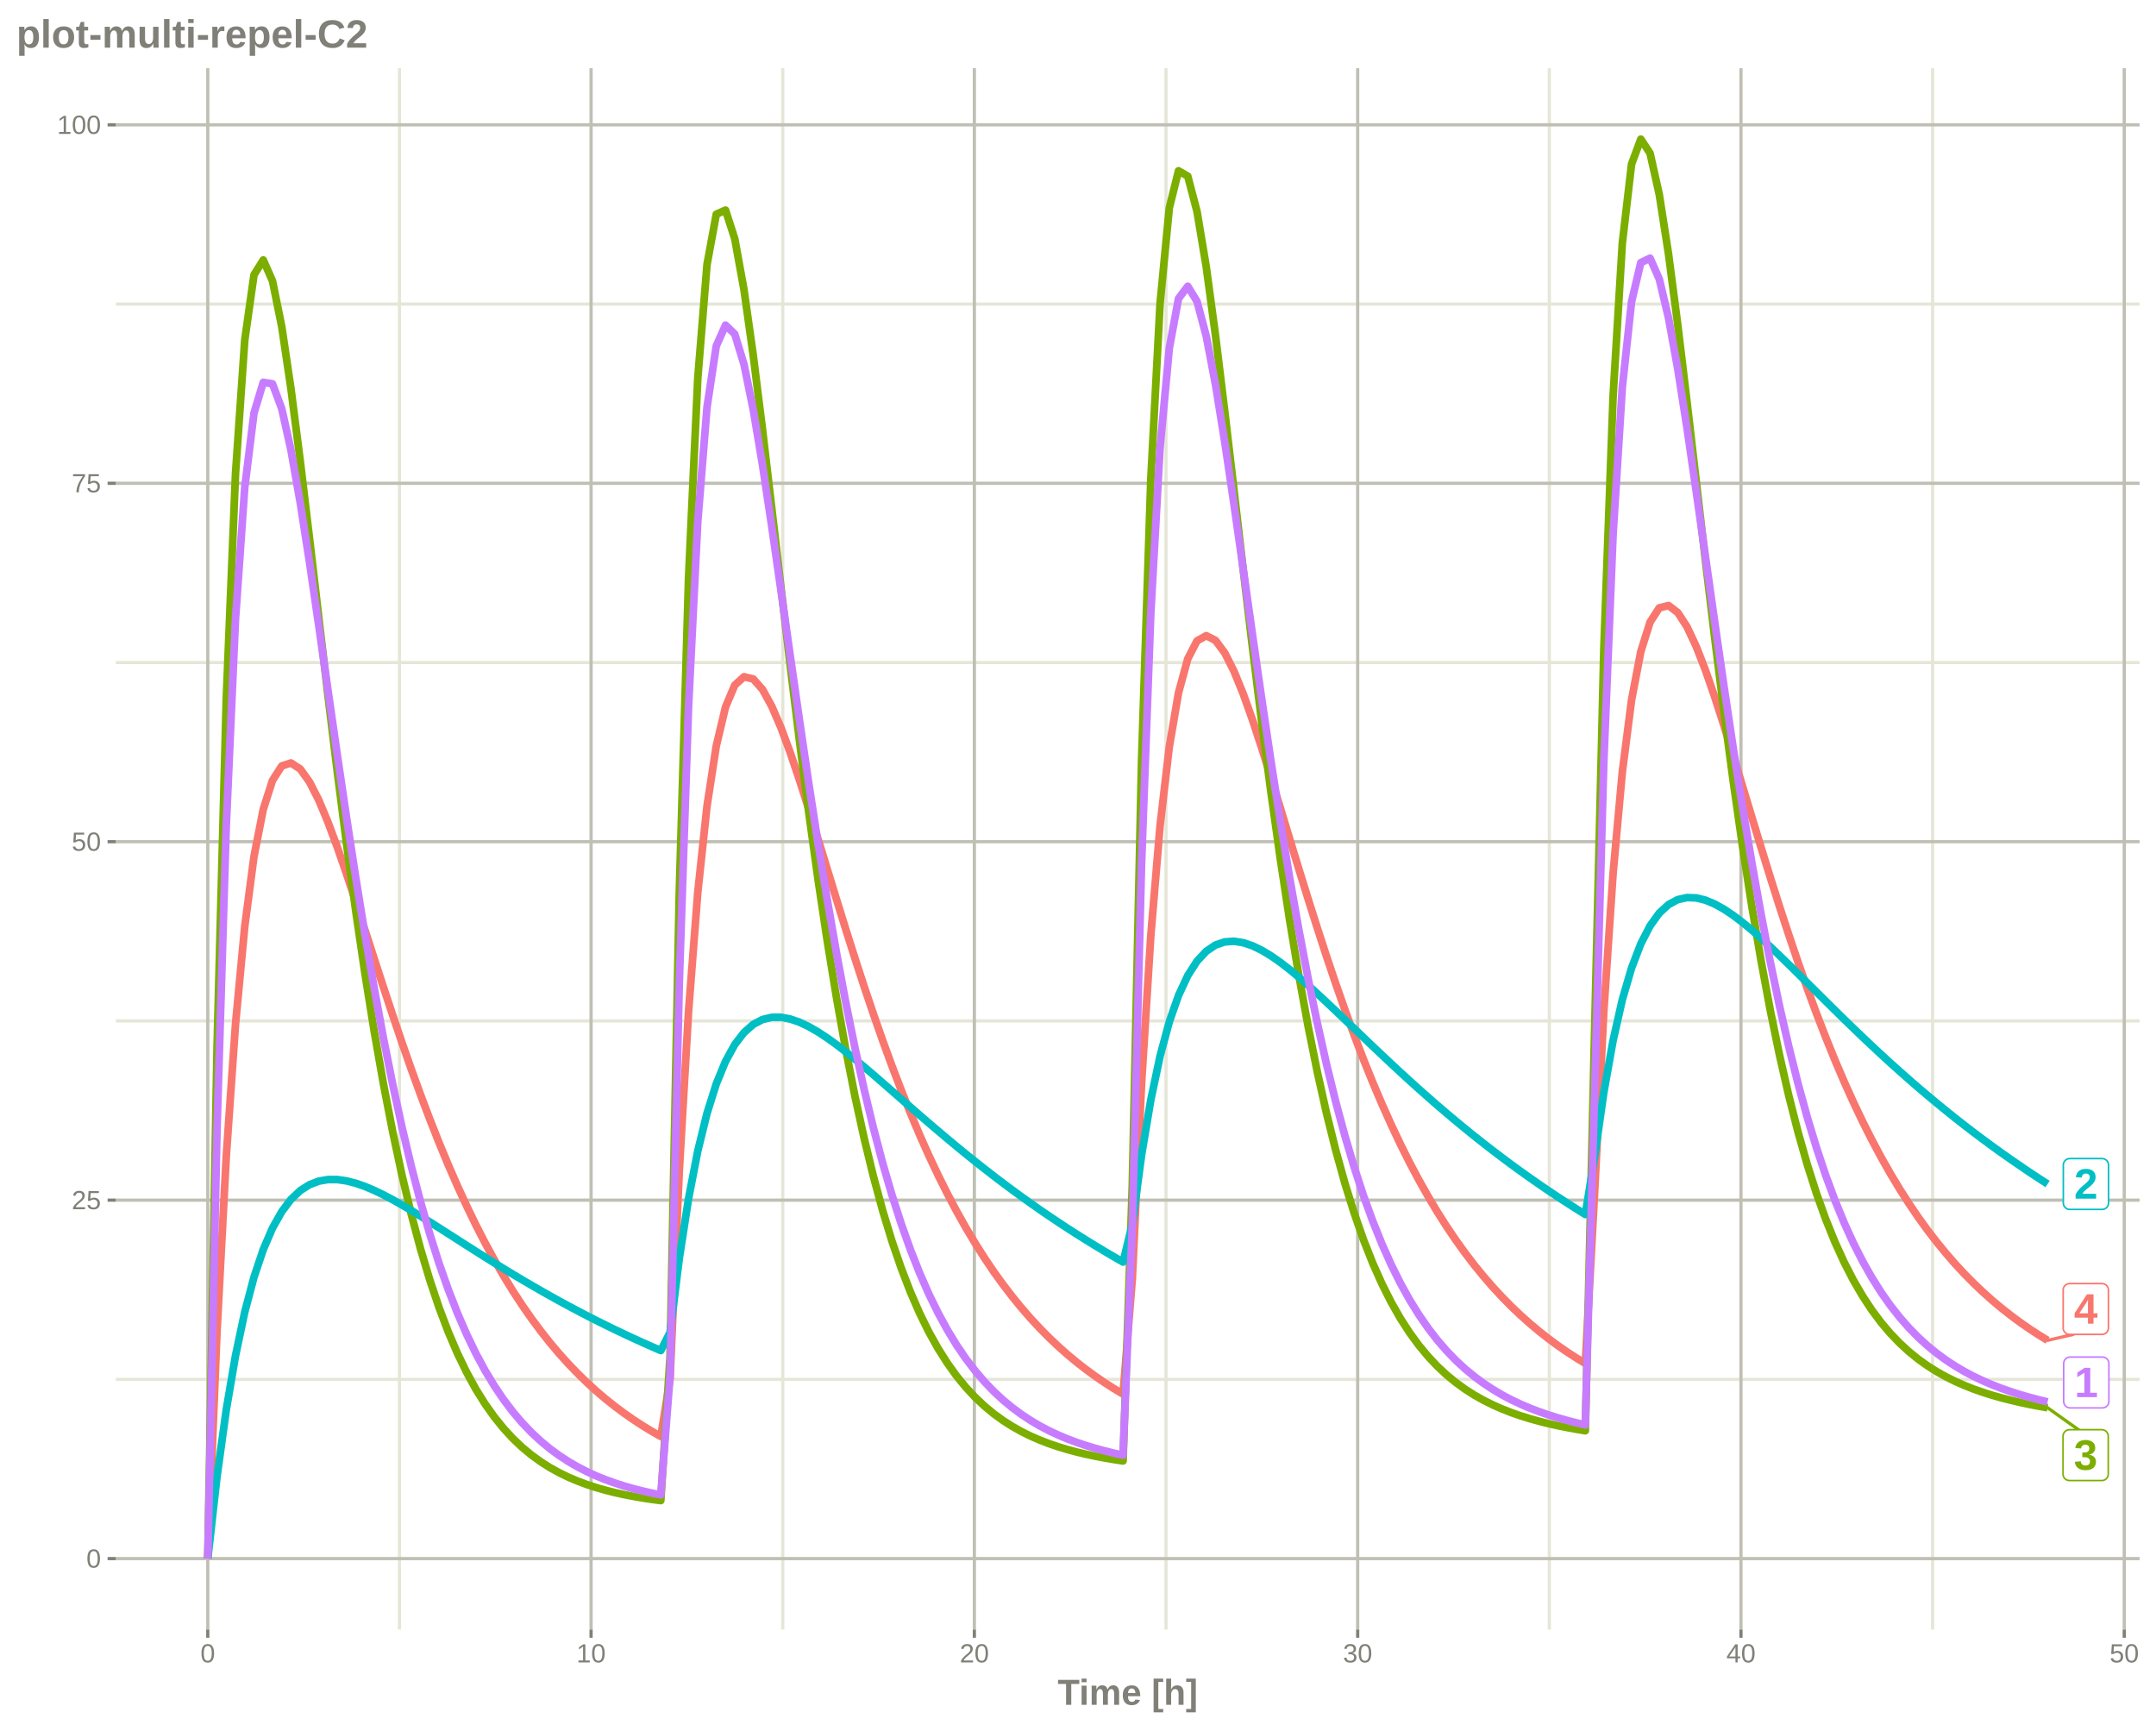
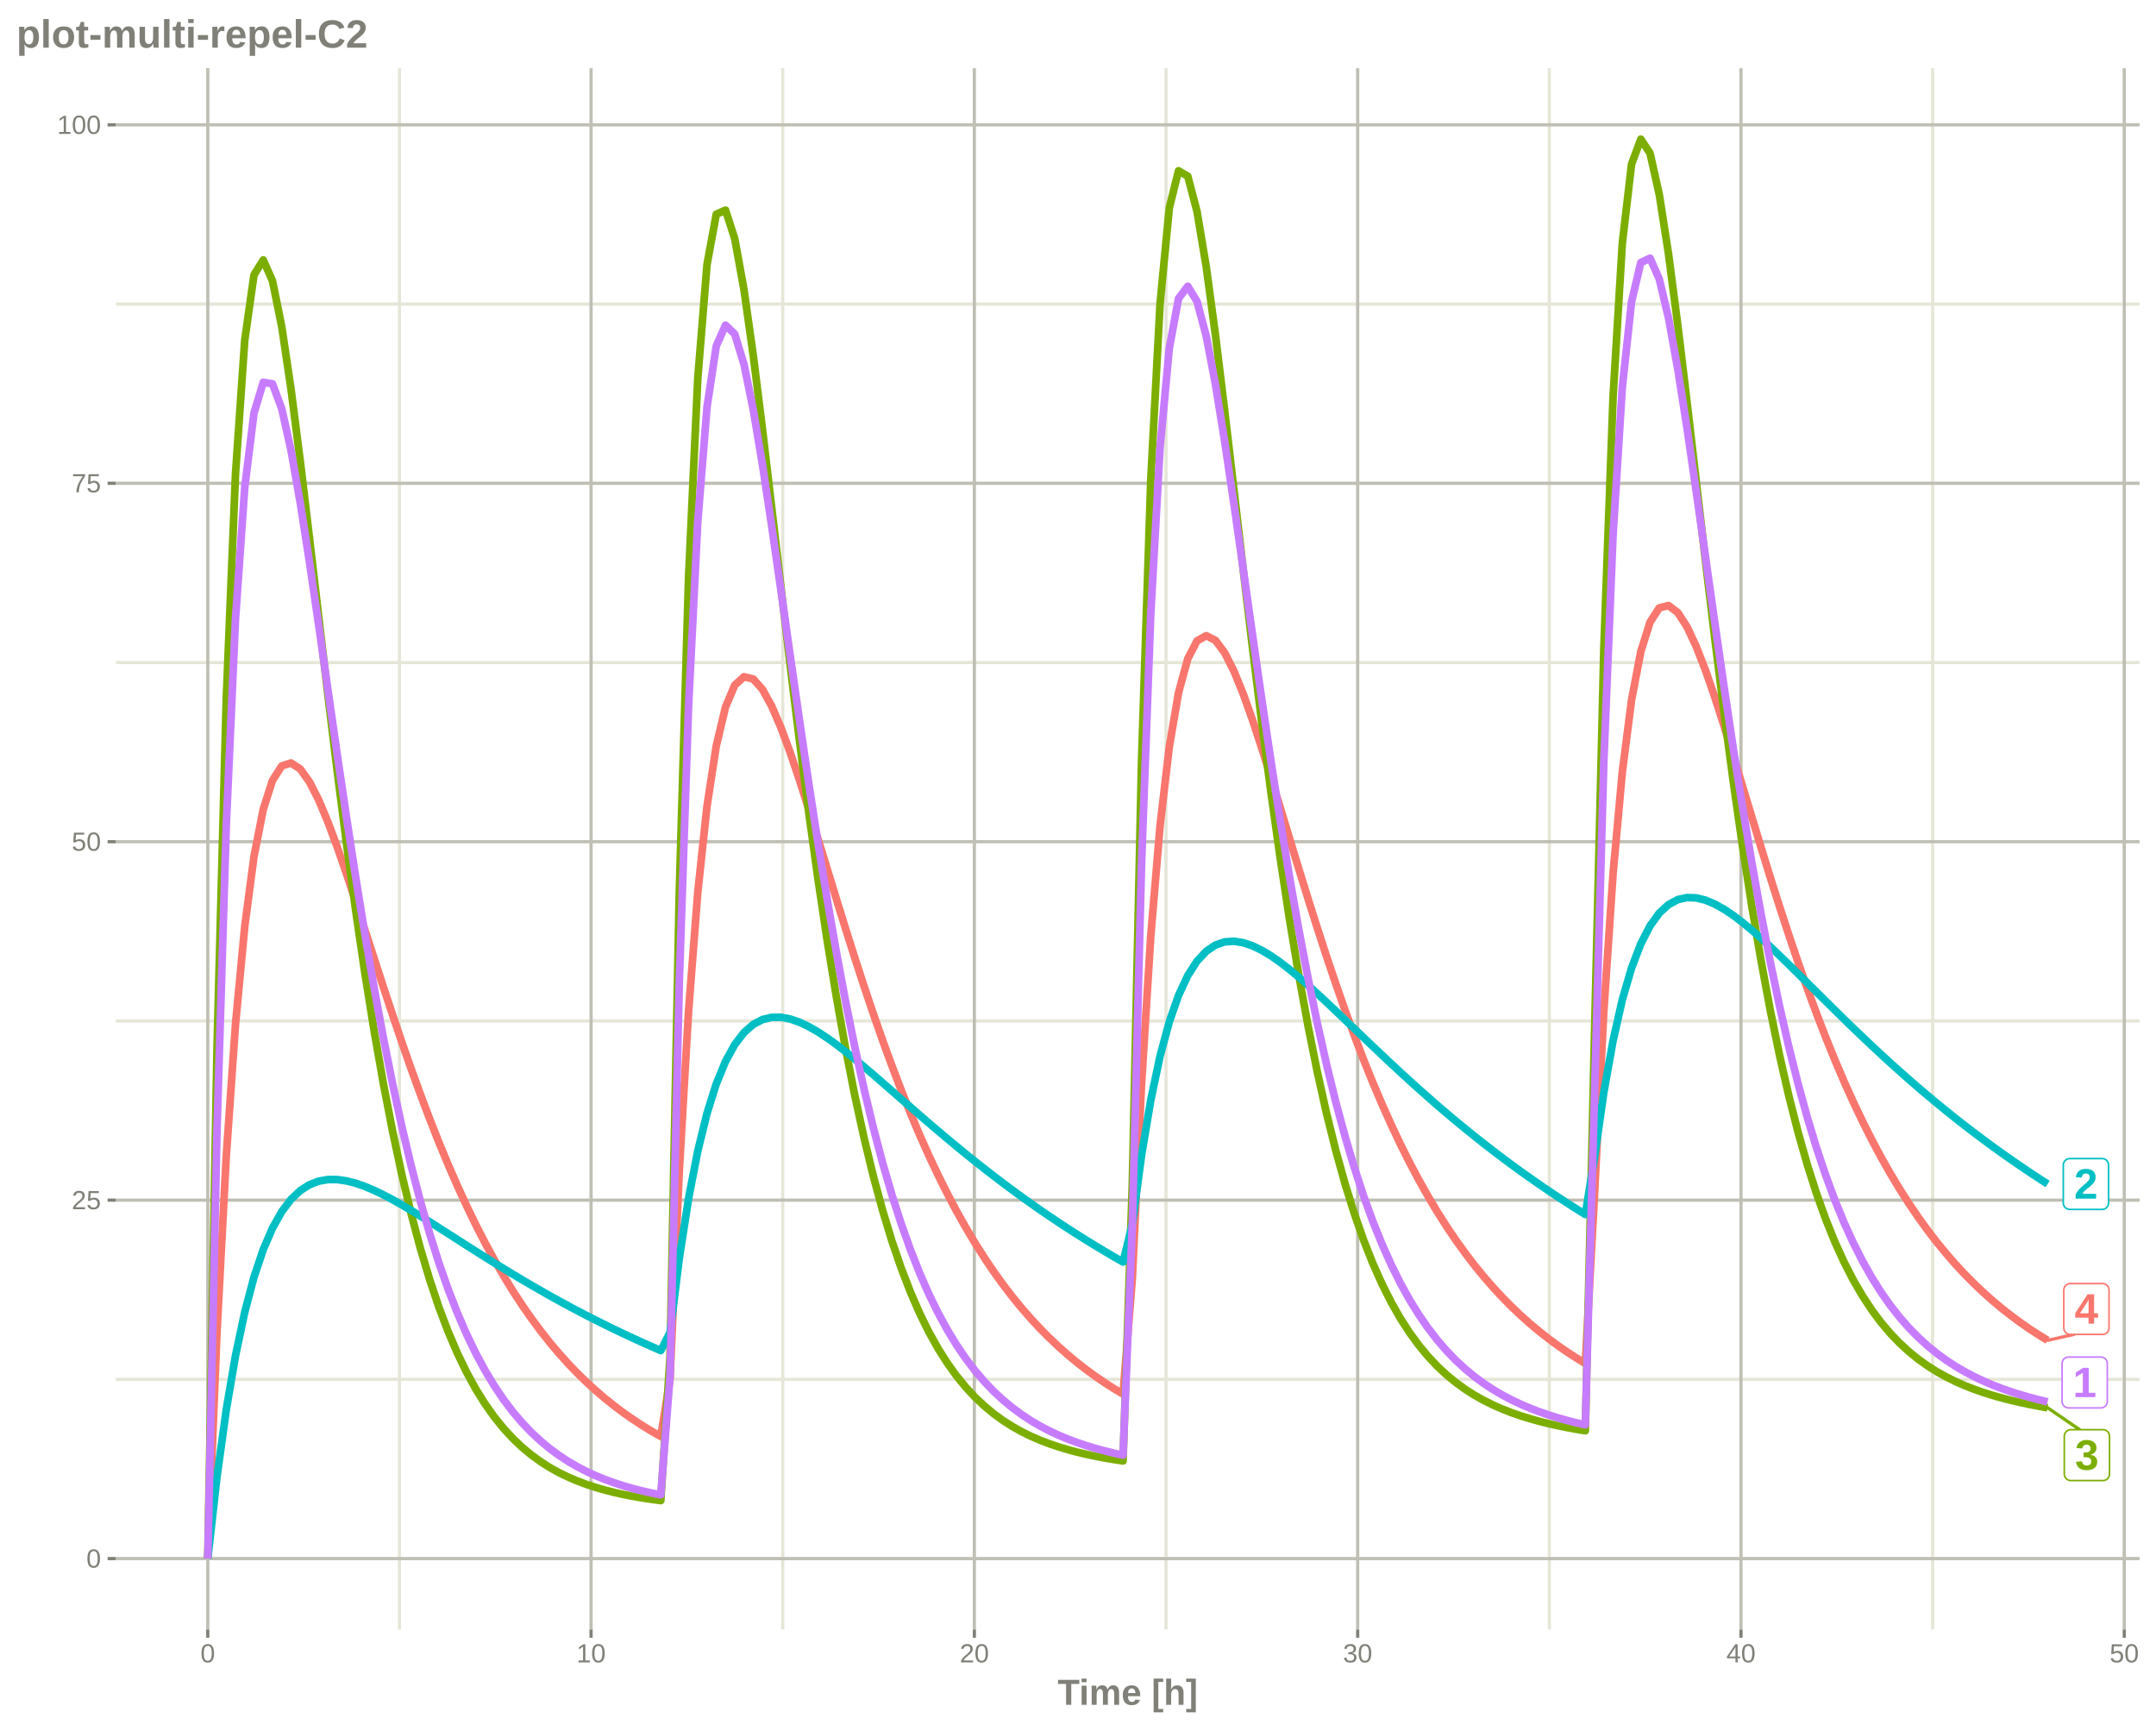
<svg xmlns="http://www.w3.org/2000/svg" viewBox="0 0 720.00 576.00">
  <defs>
    <style type="text/css">
    line, polyline, polygon, path, rect, circle {
      fill: none;
      stroke: #000000;
      stroke-linecap: round;
      stroke-linejoin: round;
      stroke-miterlimit: 10.00;
    }
  </style>
  </defs>
  <rect width="100%" height="100%" style="stroke: none; fill: #FFFFFF;" />
  <rect x="0.00" y="0.00" width="720.00" height="576.00" style="stroke-width: 1.07; stroke: #FFFFFF; fill: #FFFFFF;" />
  <defs>
    <clipPath id="cpMzguNjd8NzE0LjUyfDU0NC4xM3wyMi43Nw==">
      <rect x="38.67" y="22.77" width="675.85" height="521.36" />
    </clipPath>
  </defs>
  <rect x="38.67" y="22.77" width="675.85" height="521.36" style="stroke-width: 1.07; stroke: none; fill: #FFFFFF;" clip-path="url(#cpMzguNjd8NzE0LjUyfDU0NC4xM3wyMi43Nw==)" />
  <polyline points="38.67,460.59 714.52,460.59 " style="stroke-width: 1.07; stroke: #E6E6D8; stroke-linecap: butt;" clip-path="url(#cpMzguNjd8NzE0LjUyfDU0NC4xM3wyMi43Nw==)" />
  <polyline points="38.67,340.90 714.52,340.90 " style="stroke-width: 1.07; stroke: #E6E6D8; stroke-linecap: butt;" clip-path="url(#cpMzguNjd8NzE0LjUyfDU0NC4xM3wyMi43Nw==)" />
  <polyline points="38.67,221.22 714.52,221.22 " style="stroke-width: 1.07; stroke: #E6E6D8; stroke-linecap: butt;" clip-path="url(#cpMzguNjd8NzE0LjUyfDU0NC4xM3wyMi43Nw==)" />
  <polyline points="38.67,101.53 714.52,101.53 " style="stroke-width: 1.07; stroke: #E6E6D8; stroke-linecap: butt;" clip-path="url(#cpMzguNjd8NzE0LjUyfDU0NC4xM3wyMi43Nw==)" />
  <polyline points="133.39,544.13 133.39,22.77 " style="stroke-width: 1.07; stroke: #E6E6D8; stroke-linecap: butt;" clip-path="url(#cpMzguNjd8NzE0LjUyfDU0NC4xM3wyMi43Nw==)" />
  <polyline points="261.39,544.13 261.39,22.77 " style="stroke-width: 1.07; stroke: #E6E6D8; stroke-linecap: butt;" clip-path="url(#cpMzguNjd8NzE0LjUyfDU0NC4xM3wyMi43Nw==)" />
  <polyline points="389.39,544.13 389.39,22.77 " style="stroke-width: 1.07; stroke: #E6E6D8; stroke-linecap: butt;" clip-path="url(#cpMzguNjd8NzE0LjUyfDU0NC4xM3wyMi43Nw==)" />
  <polyline points="517.40,544.13 517.40,22.77 " style="stroke-width: 1.07; stroke: #E6E6D8; stroke-linecap: butt;" clip-path="url(#cpMzguNjd8NzE0LjUyfDU0NC4xM3wyMi43Nw==)" />
  <polyline points="645.40,544.13 645.40,22.77 " style="stroke-width: 1.07; stroke: #E6E6D8; stroke-linecap: butt;" clip-path="url(#cpMzguNjd8NzE0LjUyfDU0NC4xM3wyMi43Nw==)" />
  <polyline points="38.67,520.43 714.52,520.43 " style="stroke-width: 1.07; stroke: #BFBFB4; stroke-linecap: butt;" clip-path="url(#cpMzguNjd8NzE0LjUyfDU0NC4xM3wyMi43Nw==)" />
  <polyline points="38.67,400.75 714.52,400.75 " style="stroke-width: 1.07; stroke: #BFBFB4; stroke-linecap: butt;" clip-path="url(#cpMzguNjd8NzE0LjUyfDU0NC4xM3wyMi43Nw==)" />
  <polyline points="38.67,281.06 714.52,281.06 " style="stroke-width: 1.07; stroke: #BFBFB4; stroke-linecap: butt;" clip-path="url(#cpMzguNjd8NzE0LjUyfDU0NC4xM3wyMi43Nw==)" />
  <polyline points="38.67,161.37 714.52,161.37 " style="stroke-width: 1.07; stroke: #BFBFB4; stroke-linecap: butt;" clip-path="url(#cpMzguNjd8NzE0LjUyfDU0NC4xM3wyMi43Nw==)" />
  <polyline points="38.67,41.69 714.52,41.69 " style="stroke-width: 1.07; stroke: #BFBFB4; stroke-linecap: butt;" clip-path="url(#cpMzguNjd8NzE0LjUyfDU0NC4xM3wyMi43Nw==)" />
  <polyline points="69.39,544.13 69.39,22.77 " style="stroke-width: 1.07; stroke: #BFBFB4; stroke-linecap: butt;" clip-path="url(#cpMzguNjd8NzE0LjUyfDU0NC4xM3wyMi43Nw==)" />
  <polyline points="197.39,544.13 197.39,22.77 " style="stroke-width: 1.07; stroke: #BFBFB4; stroke-linecap: butt;" clip-path="url(#cpMzguNjd8NzE0LjUyfDU0NC4xM3wyMi43Nw==)" />
  <polyline points="325.39,544.13 325.39,22.77 " style="stroke-width: 1.07; stroke: #BFBFB4; stroke-linecap: butt;" clip-path="url(#cpMzguNjd8NzE0LjUyfDU0NC4xM3wyMi43Nw==)" />
  <polyline points="453.40,544.13 453.40,22.77 " style="stroke-width: 1.07; stroke: #BFBFB4; stroke-linecap: butt;" clip-path="url(#cpMzguNjd8NzE0LjUyfDU0NC4xM3wyMi43Nw==)" />
  <polyline points="581.40,544.13 581.40,22.77 " style="stroke-width: 1.07; stroke: #BFBFB4; stroke-linecap: butt;" clip-path="url(#cpMzguNjd8NzE0LjUyfDU0NC4xM3wyMi43Nw==)" />
  <polyline points="709.40,544.13 709.40,22.77 " style="stroke-width: 1.07; stroke: #BFBFB4; stroke-linecap: butt;" clip-path="url(#cpMzguNjd8NzE0LjUyfDU0NC4xM3wyMi43Nw==)" />
  <polyline points="69.39,520.43 72.47,444.63 75.56,386.20 78.65,341.97 81.74,309.29 84.82,285.98 87.91,270.25 91.00,260.58 94.09,255.76 97.17,254.77 100.26,256.77 103.35,261.09 106.44,267.15 109.52,274.52 112.61,282.81 115.70,291.73 118.79,301.05 121.87,310.57 124.96,320.14 128.05,329.64 131.14,338.98 134.22,348.09 137.31,356.93 140.40,365.44 143.49,373.62 146.57,381.43 149.66,388.88 152.75,395.97 155.84,402.68 158.92,409.04 162.01,415.05 165.10,420.71 168.19,426.05 171.27,431.07 174.36,435.79 177.45,440.23 180.54,444.39 183.62,448.30 186.71,451.96 189.80,455.39 192.89,458.60 195.97,461.60 199.06,464.42 202.15,467.05 205.24,469.52 208.32,471.82 211.41,473.98 214.50,476.00 217.59,477.89 220.67,479.65 223.76,460.53 226.85,390.95 229.94,337.79 233.02,298.02 236.11,269.14 239.20,249.07 242.29,236.09 245.37,228.78 248.46,225.98 251.55,226.72 254.64,230.22 257.72,235.82 260.81,243.00 263.90,251.33 266.99,260.48 270.07,270.14 273.16,280.11 276.25,290.21 279.34,300.29 282.42,310.24 285.51,319.99 288.60,329.48 291.69,338.64 294.77,347.46 297.86,355.91 300.95,363.98 304.04,371.67 307.12,378.97 310.21,385.89 313.30,392.44 316.39,398.62 319.47,404.46 322.56,409.95 325.65,415.13 328.74,419.99 331.82,424.57 334.91,428.86 338.00,432.89 341.09,436.68 344.17,440.22 347.26,443.55 350.35,446.67 353.44,449.59 356.52,452.33 359.61,454.90 362.70,457.30 365.79,459.56 368.87,461.67 371.96,463.65 375.05,465.51 378.14,426.96 381.22,361.91 384.31,312.47 387.40,275.75 390.49,249.36 393.57,231.31 396.66,219.97 399.75,213.99 402.84,212.26 405.92,213.85 409.01,218.01 412.10,224.15 415.19,231.74 418.27,240.39 421.36,249.78 424.45,259.62 427.54,269.72 430.62,279.90 433.71,290.04 436.80,300.03 439.89,309.79 442.97,319.28 446.06,328.43 449.15,337.24 452.24,345.67 455.32,353.72 458.41,361.38 461.50,368.65 464.59,375.55 467.67,382.07 470.76,388.24 473.85,394.05 476.94,399.53 480.02,404.70 483.11,409.55 486.20,414.12 489.29,418.41 492.37,422.45 495.46,426.23 498.55,429.79 501.64,433.12 504.72,436.25 507.81,439.19 510.90,441.95 513.99,444.53 517.07,446.96 520.16,449.24 523.25,451.38 526.34,453.39 529.42,455.27 532.51,398.43 535.60,337.64 538.69,291.69 541.77,257.82 544.86,233.74 547.95,217.57 551.04,207.74 554.12,202.97 557.21,202.20 560.30,204.55 563.39,209.32 566.47,215.91 569.56,223.86 572.65,232.78 575.74,242.35 578.82,252.33 581.91,262.52 585.00,272.75 588.09,282.91 591.17,292.91 594.26,302.66 597.35,312.11 600.44,321.23 603.52,330.00 606.61,338.38 609.70,346.38 612.79,354.00 615.87,361.23 618.96,368.08 622.05,374.56 625.14,380.68 628.22,386.46 631.31,391.91 634.40,397.04 637.49,401.88 640.57,406.42 643.66,410.69 646.75,414.71 649.84,418.48 652.92,422.03 656.01,425.36 659.10,428.48 662.19,431.42 665.27,434.18 668.36,436.77 671.45,439.20 674.54,441.49 677.62,443.64 680.71,445.66 683.80,447.56 " style="stroke-width: 2.56; stroke: #F8766D; stroke-linecap: butt;" clip-path="url(#cpMzguNjd8NzE0LjUyfDU0NC4xM3wyMi43Nw==)" />
  <polyline points="69.39,520.43 72.47,350.17 75.56,233.69 78.65,158.17 81.74,113.51 84.82,91.78 87.91,86.81 91.00,93.81 94.09,109.08 97.17,129.82 100.26,153.89 103.35,179.70 106.44,206.09 109.52,232.22 112.61,257.51 115.70,281.56 118.79,304.12 121.87,325.07 124.96,344.34 128.05,361.94 131.14,377.92 134.22,392.34 137.31,405.31 140.40,416.91 143.49,427.26 146.57,436.47 149.66,444.64 152.75,451.87 155.84,458.25 158.92,463.87 162.01,468.82 165.10,473.17 168.19,476.98 171.27,480.33 174.36,483.26 177.45,485.82 180.54,488.06 183.62,490.03 186.71,491.74 189.80,493.24 192.89,494.55 195.97,495.70 199.06,496.71 202.15,497.59 205.24,498.37 208.32,499.05 211.41,499.65 214.50,500.18 217.59,500.65 220.67,501.06 223.76,453.00 226.85,297.89 229.94,193.03 233.02,126.35 236.11,88.33 239.20,71.54 242.29,70.16 245.37,79.72 248.46,96.77 251.55,118.67 254.64,143.45 257.72,169.65 260.81,196.17 263.90,222.26 266.99,247.39 270.07,271.20 273.16,293.48 276.25,314.11 279.34,333.06 282.42,350.35 285.51,366.03 288.60,380.17 291.69,392.88 294.77,404.25 297.86,414.40 300.95,423.42 304.04,431.43 307.12,438.52 310.21,444.79 313.30,450.32 316.39,455.19 319.47,459.48 322.56,463.25 325.65,466.57 328.74,469.48 331.82,472.04 334.91,474.29 338.00,476.26 341.09,478.00 344.17,479.53 347.26,480.87 350.35,482.06 353.44,483.11 356.52,484.03 359.61,484.86 362.70,485.59 365.79,486.25 368.87,486.83 371.96,487.36 375.05,487.83 378.14,395.48 381.22,254.30 384.31,160.08 387.40,101.44 390.49,69.42 393.57,57.04 396.66,58.84 399.75,70.63 402.84,89.18 405.92,112.03 409.01,137.36 412.10,163.79 415.19,190.33 418.27,216.29 421.36,241.18 424.45,264.69 427.54,286.62 430.62,306.91 433.71,325.50 436.80,342.45 439.89,357.80 442.97,371.64 446.06,384.06 449.15,395.18 452.24,405.10 455.32,413.92 458.41,421.76 461.50,428.69 464.59,434.83 467.67,440.25 470.76,445.03 473.85,449.24 476.94,452.96 480.02,456.23 483.11,459.11 486.20,461.64 489.29,463.88 492.37,465.85 495.46,467.58 498.55,469.12 501.64,470.48 504.72,471.69 507.81,472.76 510.90,473.72 513.99,474.58 517.07,475.35 520.16,476.04 523.25,476.66 526.34,477.23 529.42,477.75 532.51,344.91 535.60,216.75 538.69,132.44 541.77,81.26 544.86,54.80 547.95,46.47 551.04,51.17 554.12,64.97 557.21,84.85 560.30,108.53 563.39,134.29 566.47,160.88 569.56,187.39 572.65,213.17 575.74,237.78 578.82,260.96 581.91,282.54 585.00,302.45 588.09,320.68 591.17,337.27 594.26,352.28 597.35,365.81 600.44,377.95 603.52,388.80 606.61,398.49 609.70,407.10 612.79,414.75 615.87,421.52 618.96,427.52 622.05,432.82 625.14,437.50 628.22,441.63 631.31,445.27 634.40,448.48 637.49,451.32 640.57,453.82 643.66,456.03 646.75,457.98 649.84,459.71 652.92,461.25 656.01,462.61 659.10,463.83 662.19,464.91 665.27,465.89 668.36,466.76 671.45,467.55 674.54,468.27 677.62,468.93 680.71,469.52 683.80,470.07 " style="stroke-width: 2.56; stroke: #7CAE00; stroke-linecap: butt;" clip-path="url(#cpMzguNjd8NzE0LjUyfDU0NC4xM3wyMi43Nw==)" />
  <polyline points="69.39,520.43 72.47,493.07 75.56,470.76 78.65,452.67 81.74,438.09 84.82,426.45 87.91,417.25 91.00,410.07 94.09,404.58 97.17,400.49 100.26,397.56 103.35,395.59 106.44,394.40 109.52,393.87 112.61,393.87 115.70,394.31 118.79,395.10 121.87,396.17 124.96,397.48 128.05,398.97 131.14,400.60 134.22,402.35 137.31,404.17 140.40,406.06 143.49,407.99 146.57,409.95 149.66,411.93 152.75,413.90 155.84,415.88 158.92,417.84 162.01,419.79 165.10,421.71 168.19,423.61 171.27,425.49 174.36,427.33 177.45,429.14 180.54,430.92 183.62,432.67 186.71,434.38 189.80,436.06 192.89,437.70 195.97,439.31 199.06,440.88 202.15,442.42 205.24,443.93 208.32,445.40 211.41,446.84 214.50,448.25 217.59,449.62 220.67,450.97 223.76,444.92 226.85,420.19 229.94,400.26 233.02,384.34 236.11,371.74 239.20,361.92 242.29,354.41 245.37,348.80 248.46,344.78 251.55,342.06 254.64,340.43 257.72,339.69 260.81,339.68 263.90,340.26 266.99,341.33 270.07,342.79 273.16,344.56 276.25,346.59 279.34,348.81 282.42,351.19 285.51,353.68 288.60,356.26 291.69,358.89 294.77,361.57 297.86,364.26 300.95,366.97 304.04,369.66 307.12,372.35 310.21,375.01 313.30,377.64 316.39,380.25 319.47,382.81 322.56,385.34 325.65,387.82 328.74,390.26 331.82,392.65 334.91,395.00 338.00,397.31 341.09,399.56 344.17,401.77 347.26,403.94 350.35,406.05 353.44,408.12 356.52,410.15 359.61,412.13 362.70,414.07 365.79,415.97 368.87,417.82 371.96,419.64 375.05,421.41 378.14,408.77 381.22,385.74 384.31,367.29 387.40,352.66 390.49,341.20 393.57,332.38 396.66,325.75 399.75,320.94 402.84,317.63 405.92,315.56 409.01,314.51 412.10,314.30 415.19,314.78 418.27,315.82 421.36,317.31 424.45,319.17 427.54,321.32 430.62,323.70 433.71,326.26 436.80,328.96 439.89,331.76 442.97,334.63 446.06,337.55 449.15,340.49 452.24,343.45 455.32,346.41 458.41,349.36 461.50,352.28 464.59,355.18 467.67,358.05 470.76,360.87 473.85,363.66 476.94,366.39 480.02,369.09 483.11,371.73 486.20,374.33 489.29,376.87 492.37,379.37 495.46,381.81 498.55,384.21 501.64,386.55 504.72,388.85 507.81,391.10 510.90,393.29 513.99,395.45 517.07,397.55 520.16,399.61 523.25,401.63 526.34,403.60 529.42,405.53 532.51,386.38 535.60,364.73 538.69,347.46 541.77,333.83 544.86,323.23 547.95,315.15 551.04,309.15 554.12,304.88 557.21,302.05 560.30,300.39 563.39,299.71 566.47,299.82 569.56,300.58 572.65,301.88 575.74,303.60 578.82,305.66 581.91,308.00 585.00,310.55 588.09,313.27 591.17,316.11 594.26,319.05 597.35,322.05 600.44,325.09 603.52,328.16 606.61,331.23 609.70,334.29 612.79,337.34 615.87,340.37 618.96,343.36 622.05,346.32 625.14,349.24 628.22,352.11 631.31,354.94 634.40,357.71 637.49,360.44 640.57,363.12 643.66,365.74 646.75,368.32 649.84,370.84 652.92,373.32 656.01,375.74 659.10,378.11 662.19,380.43 665.27,382.70 668.36,384.93 671.45,387.10 674.54,389.23 677.62,391.32 680.71,393.36 683.80,395.35 " style="stroke-width: 2.56; stroke: #00BFC4; stroke-linecap: butt;" clip-path="url(#cpMzguNjd8NzE0LjUyfDU0NC4xM3wyMi43Nw==)" />
  <polyline points="69.39,520.43 72.47,377.22 75.56,275.69 78.65,206.64 81.74,162.69 84.82,137.94 87.91,127.67 91.00,128.17 94.09,136.48 97.17,150.30 100.26,167.84 103.35,187.70 106.44,208.83 109.52,230.43 112.61,251.92 115.70,272.86 118.79,292.97 121.87,312.04 124.96,329.95 128.05,346.64 131.14,362.08 134.22,376.28 137.31,389.29 140.40,401.15 143.49,411.92 146.57,421.68 149.66,430.49 152.75,438.42 155.84,445.55 158.92,451.94 162.01,457.67 165.10,462.79 168.19,467.36 171.27,471.43 174.36,475.06 177.45,478.30 180.54,481.17 183.62,483.72 186.71,485.99 189.80,488.01 192.89,489.80 195.97,491.39 199.06,492.80 202.15,494.06 205.24,495.17 208.32,496.17 211.41,497.05 214.50,497.84 217.59,498.54 220.67,499.16 223.76,459.43 226.85,328.12 229.94,235.95 233.02,174.21 236.11,135.93 239.20,115.53 242.29,108.57 245.37,111.55 248.46,121.68 251.55,136.81 254.64,155.25 257.72,175.71 260.81,197.21 263.90,219.00 266.99,240.55 270.07,261.46 273.16,281.46 276.25,300.39 279.34,318.12 282.42,334.62 285.51,349.86 288.60,363.87 291.69,376.70 294.77,388.38 297.86,398.99 300.95,408.60 304.04,417.28 307.12,425.10 310.21,432.13 313.30,438.44 316.39,444.10 319.47,449.16 322.56,453.69 325.65,457.73 328.74,461.34 331.82,464.56 334.91,467.43 338.00,469.99 341.09,472.27 344.17,474.31 347.26,476.13 350.35,477.75 353.44,479.19 356.52,480.49 359.61,481.65 362.70,482.68 365.79,483.62 368.87,484.45 371.96,485.21 375.05,485.89 378.14,409.04 381.22,288.51 384.31,204.75 387.40,149.55 390.49,116.28 393.57,99.69 396.66,95.58 399.75,100.65 402.84,112.28 405.92,128.45 409.01,147.57 412.10,168.44 415.19,190.14 418.27,211.98 421.36,233.47 424.45,254.24 427.54,274.05 430.62,292.75 433.71,310.24 436.80,326.49 439.89,341.49 442.97,355.26 446.06,367.86 449.15,379.33 452.24,389.75 455.32,399.19 458.41,407.70 461.50,415.38 464.59,422.29 467.67,428.49 470.76,434.05 473.85,439.04 476.94,443.50 480.02,447.49 483.11,451.06 486.20,454.25 489.29,457.10 492.37,459.64 495.46,461.92 498.55,463.95 501.64,465.78 504.72,467.41 507.81,468.87 510.90,470.19 513.99,471.37 517.07,472.44 520.16,473.40 523.25,474.28 526.34,475.07 529.42,475.79 532.51,364.73 535.60,254.32 538.69,178.46 541.77,129.35 544.86,100.75 547.95,87.69 551.04,86.21 554.12,93.19 557.21,106.19 560.30,123.28 563.39,142.99 566.47,164.19 569.56,186.04 572.65,207.88 575.74,229.27 578.82,249.87 581.91,269.46 585.00,287.92 588.09,305.15 591.17,321.13 594.26,335.87 597.35,349.40 600.44,361.76 603.52,373.01 606.61,383.22 609.70,392.47 612.79,400.82 615.87,408.34 618.96,415.11 622.05,421.20 625.14,426.66 628.22,431.55 631.31,435.94 634.40,439.86 637.49,443.38 640.57,446.52 643.66,449.34 646.75,451.86 649.84,454.12 652.92,456.14 656.01,457.96 659.10,459.59 662.19,461.06 665.27,462.39 668.36,463.58 671.45,464.67 674.54,465.65 677.62,466.54 680.71,467.36 683.80,468.10 " style="stroke-width: 2.56; stroke: #C77CFF; stroke-linecap: butt;" clip-path="url(#cpMzguNjd8NzE0LjUyfDU0NC4xM3wyMi43Nw==)" />
-   <polygon points="691.32,470.12 702.11,470.12 702.02,470.12 702.37,470.10 702.71,470.03 703.04,469.91 703.34,469.73 703.61,469.52 703.84,469.25 704.02,468.96 704.16,468.64 704.24,468.30 704.27,467.96 704.27,467.96 704.27,455.30 704.27,455.30 704.24,454.95 704.16,454.61 704.02,454.29 703.84,454.00 703.61,453.74 703.34,453.52 703.04,453.34 702.71,453.22 702.37,453.15 702.11,453.14 691.32,453.14 691.58,453.15 691.24,453.14 690.89,453.18 690.56,453.28 690.24,453.43 689.96,453.62 689.71,453.86 689.50,454.14 689.34,454.45 689.23,454.78 689.17,455.12 689.16,455.30 689.16,467.96 689.17,467.78 689.17,468.13 689.23,468.47 689.34,468.80 689.50,469.11 689.71,469.39 689.96,469.63 690.24,469.83 690.56,469.98 690.89,470.07 691.24,470.12 " style="stroke-width: 0.53; stroke: #C77CFF; fill: #FFFFFF;" clip-path="url(#cpMzguNjd8NzE0LjUyfDU0NC4xM3wyMi43Nw==)" />
+   <polygon points="690.80,470.12 701.58,470.12 701.50,470.12 701.84,470.10 702.18,470.03 702.51,469.91 702.81,469.73 703.08,469.51 703.31,469.25 703.50,468.96 703.63,468.64 703.72,468.30 703.74,467.96 703.74,467.96 703.74,455.30 703.74,455.30 703.72,454.95 703.63,454.61 703.50,454.29 703.31,454.00 703.08,453.74 702.81,453.52 702.51,453.34 702.18,453.22 701.84,453.15 701.58,453.14 690.80,453.14 691.06,453.15 690.71,453.14 690.37,453.18 690.03,453.28 689.72,453.43 689.43,453.62 689.18,453.86 688.97,454.14 688.81,454.45 688.70,454.78 688.64,455.12 688.64,455.30 688.64,467.96 688.64,467.78 688.64,468.13 688.70,468.47 688.81,468.80 688.97,469.11 689.18,469.39 689.43,469.63 689.72,469.83 690.03,469.98 690.37,470.07 690.71,470.12 " style="stroke-width: 0.53; stroke: #C77CFF; fill: #FFFFFF;" clip-path="url(#cpMzguNjd8NzE0LjUyfDU0NC4xM3wyMi43Nw==)" />
  <g clip-path="url(#cpMzguNjd8NzE0LjUyfDU0NC4xM3wyMi43Nw==)">
-     <text x="692.76" y="466.52" style="font-size: 14.23px; font-weight: bold; fill: #C77CFF; font-family: Liberation Sans;" textLength="7.91px" lengthAdjust="spacingAndGlyphs">1</text>
+     <text x="692.24" y="466.52" style="font-size: 14.23px; font-weight: bold; fill: #C77CFF; font-family: Liberation Sans;" textLength="7.91px" lengthAdjust="spacingAndGlyphs">1</text>
  </g>
-   <polygon points="691.21,403.84 701.99,403.84 701.91,403.84 702.25,403.83 702.59,403.76 702.92,403.64 703.22,403.46 703.49,403.24 703.72,402.98 703.90,402.69 704.04,402.37 704.12,402.03 704.15,401.68 704.15,401.68 704.15,389.02 704.15,389.02 704.12,388.68 704.04,388.34 703.90,388.02 703.72,387.73 703.49,387.47 703.22,387.25 702.92,387.07 702.59,386.95 702.25,386.88 701.99,386.86 691.21,386.86 691.47,386.88 691.12,386.87 690.77,386.91 690.44,387.00 690.13,387.15 689.84,387.35 689.59,387.59 689.38,387.87 689.22,388.18 689.11,388.51 689.05,388.85 689.05,389.02 689.05,401.68 689.05,401.51 689.05,401.86 689.11,402.20 689.22,402.53 689.38,402.84 689.59,403.12 689.84,403.36 690.13,403.56 690.44,403.70 690.77,403.80 691.12,403.84 " style="stroke-width: 0.53; stroke: #00BFC4; fill: #FFFFFF;" clip-path="url(#cpMzguNjd8NzE0LjUyfDU0NC4xM3wyMi43Nw==)" />
+   <polygon points="691.21,403.84 701.99,403.84 701.91,403.84 702.25,403.83 702.59,403.76 702.92,403.64 703.22,403.46 703.49,403.24 703.72,402.98 703.91,402.69 704.04,402.37 704.13,402.03 704.15,401.68 704.15,401.68 704.15,389.02 704.15,389.02 704.13,388.68 704.04,388.34 703.91,388.02 703.72,387.73 703.49,387.46 703.22,387.25 702.92,387.07 702.59,386.95 702.25,386.88 701.99,386.86 691.21,386.86 691.47,386.88 691.12,386.86 690.77,386.91 690.44,387.00 690.13,387.15 689.84,387.35 689.59,387.59 689.38,387.87 689.22,388.18 689.11,388.51 689.05,388.85 689.05,389.02 689.05,401.68 689.05,401.51 689.05,401.86 689.11,402.20 689.22,402.53 689.38,402.84 689.59,403.12 689.84,403.36 690.13,403.55 690.44,403.70 690.77,403.80 691.12,403.84 " style="stroke-width: 0.53; stroke: #00BFC4; fill: #FFFFFF;" clip-path="url(#cpMzguNjd8NzE0LjUyfDU0NC4xM3wyMi43Nw==)" />
  <g clip-path="url(#cpMzguNjd8NzE0LjUyfDU0NC4xM3wyMi43Nw==)">
    <text x="692.65" y="400.24" style="font-size: 14.23px; font-weight: bold; fill: #00BFC4; font-family: Liberation Sans;" textLength="7.91px" lengthAdjust="spacingAndGlyphs">2</text>
  </g>
-   <line x1="694.09" y1="477.39" x2="683.80" y2="470.07" style="stroke-width: 1.07; stroke: #7CAE00;" clip-path="url(#cpMzguNjd8NzE0LjUyfDU0NC4xM3wyMi43Nw==)" />
-   <polygon points="691.11,494.37 701.90,494.37 701.81,494.37 702.16,494.36 702.50,494.29 702.82,494.17 703.12,493.99 703.39,493.77 703.62,493.51 703.81,493.22 703.95,492.90 704.03,492.56 704.06,492.21 704.06,492.21 704.06,479.55 704.06,479.55 704.03,479.21 703.95,478.87 703.81,478.55 703.62,478.26 703.39,478.00 703.12,477.78 702.82,477.60 702.50,477.48 702.16,477.41 701.90,477.39 691.11,477.39 691.37,477.41 691.02,477.40 690.68,477.44 690.35,477.53 690.03,477.68 689.75,477.88 689.49,478.12 689.29,478.40 689.12,478.71 689.01,479.04 688.96,479.38 688.95,479.55 688.95,492.21 688.96,492.04 688.96,492.39 689.01,492.73 689.12,493.06 689.29,493.37 689.49,493.65 689.75,493.89 690.03,494.09 690.35,494.23 690.68,494.33 691.02,494.37 " style="stroke-width: 0.53; stroke: #7CAE00; fill: #FFFFFF;" clip-path="url(#cpMzguNjd8NzE0LjUyfDU0NC4xM3wyMi43Nw==)" />
+   <line x1="694.51" y1="477.39" x2="683.80" y2="470.07" style="stroke-width: 1.07; stroke: #7CAE00;" clip-path="url(#cpMzguNjd8NzE0LjUyfDU0NC4xM3wyMi43Nw==)" />
+   <polygon points="691.53,494.37 702.32,494.37 702.23,494.37 702.58,494.35 702.92,494.28 703.25,494.16 703.55,493.99 703.82,493.77 704.05,493.51 704.23,493.21 704.37,492.89 704.45,492.56 704.48,492.21 704.48,492.21 704.48,479.55 704.48,479.55 704.45,479.20 704.37,478.86 704.23,478.54 704.05,478.25 703.82,477.99 703.55,477.77 703.25,477.60 702.92,477.47 702.58,477.40 702.32,477.39 691.53,477.39 691.80,477.40 691.45,477.39 691.10,477.43 690.77,477.53 690.45,477.68 690.17,477.88 689.92,478.12 689.71,478.39 689.55,478.70 689.44,479.03 689.38,479.37 689.37,479.55 689.37,492.21 689.38,492.04 689.38,492.38 689.44,492.73 689.55,493.06 689.71,493.36 689.92,493.64 690.17,493.88 690.45,494.08 690.77,494.23 691.10,494.33 691.45,494.37 " style="stroke-width: 0.53; stroke: #7CAE00; fill: #FFFFFF;" clip-path="url(#cpMzguNjd8NzE0LjUyfDU0NC4xM3wyMi43Nw==)" />
  <g clip-path="url(#cpMzguNjd8NzE0LjUyfDU0NC4xM3wyMi43Nw==)">
-     <text x="692.55" y="490.77" style="font-size: 14.23px; font-weight: bold; fill: #7CAE00; font-family: Liberation Sans;" textLength="7.91px" lengthAdjust="spacingAndGlyphs">3</text>
+     <text x="692.97" y="490.77" style="font-size: 14.23px; font-weight: bold; fill: #7CAE00; font-family: Liberation Sans;" textLength="7.91px" lengthAdjust="spacingAndGlyphs">3</text>
  </g>
-   <line x1="692.37" y1="445.58" x2="683.80" y2="447.56" style="stroke-width: 1.07; stroke: #F8766D;" clip-path="url(#cpMzguNjd8NzE0LjUyfDU0NC4xM3wyMi43Nw==)" />
-   <polygon points="691.16,445.58 701.95,445.58 701.86,445.58 702.21,445.56 702.55,445.49 702.87,445.37 703.18,445.20 703.44,444.98 703.67,444.72 703.86,444.42 704.00,444.10 704.08,443.77 704.11,443.42 704.11,443.42 704.11,430.76 704.11,430.76 704.08,430.41 704.00,430.07 703.86,429.75 703.67,429.46 703.44,429.20 703.18,428.98 702.87,428.81 702.55,428.68 702.21,428.61 701.95,428.60 691.16,428.60 691.42,428.61 691.07,428.60 690.73,428.64 690.40,428.74 690.08,428.89 689.80,429.08 689.55,429.33 689.34,429.60 689.17,429.91 689.06,430.24 689.01,430.58 689.00,430.76 689.00,443.42 689.01,443.24 689.01,443.59 689.06,443.94 689.17,444.27 689.34,444.57 689.55,444.85 689.80,445.09 690.08,445.29 690.40,445.44 690.73,445.54 691.07,445.58 " style="stroke-width: 0.53; stroke: #F8766D; fill: #FFFFFF;" clip-path="url(#cpMzguNjd8NzE0LjUyfDU0NC4xM3wyMi43Nw==)" />
+   <line x1="692.62" y1="445.58" x2="683.80" y2="447.56" style="stroke-width: 1.07; stroke: #F8766D;" clip-path="url(#cpMzguNjd8NzE0LjUyfDU0NC4xM3wyMi43Nw==)" />
+   <polygon points="691.36,445.58 702.15,445.58 702.06,445.58 702.41,445.56 702.75,445.50 703.07,445.37 703.38,445.20 703.65,444.98 703.88,444.72 704.06,444.42 704.20,444.10 704.28,443.77 704.31,443.42 704.31,443.42 704.31,430.76 704.31,430.76 704.28,430.41 704.20,430.08 704.06,429.76 703.88,429.46 703.65,429.20 703.38,428.98 703.07,428.81 702.75,428.68 702.41,428.61 702.15,428.60 691.36,428.60 691.62,428.61 691.28,428.60 690.93,428.64 690.60,428.74 690.28,428.89 690.00,429.09 689.75,429.33 689.54,429.60 689.38,429.91 689.27,430.24 689.21,430.59 689.20,430.76 689.20,443.42 689.21,443.25 689.21,443.59 689.27,443.94 689.38,444.27 689.54,444.57 689.75,444.85 690.00,445.09 690.28,445.29 690.60,445.44 690.93,445.54 691.28,445.58 " style="stroke-width: 0.53; stroke: #F8766D; fill: #FFFFFF;" clip-path="url(#cpMzguNjd8NzE0LjUyfDU0NC4xM3wyMi43Nw==)" />
  <g clip-path="url(#cpMzguNjd8NzE0LjUyfDU0NC4xM3wyMi43Nw==)">
-     <text x="692.60" y="441.98" style="font-size: 14.23px; font-weight: bold; fill: #F8766D; font-family: Liberation Sans;" textLength="7.91px" lengthAdjust="spacingAndGlyphs">4</text>
+     <text x="692.80" y="441.98" style="font-size: 14.23px; font-weight: bold; fill: #F8766D; font-family: Liberation Sans;" textLength="7.91px" lengthAdjust="spacingAndGlyphs">4</text>
  </g>
  <defs>
    <clipPath id="cpMC4wMHw3MjAuMDB8NTc2LjAwfDAuMDA=">
      <rect x="0.00" y="0.00" width="720.00" height="576.00" />
    </clipPath>
  </defs>
  <g clip-path="url(#cpMC4wMHw3MjAuMDB8NTc2LjAwfDAuMDA=)">
    <text x="28.84" y="523.46" style="font-size: 8.80px; fill: #808078; font-family: Liberation Sans;" textLength="4.89px" lengthAdjust="spacingAndGlyphs">0</text>
  </g>
  <g clip-path="url(#cpMC4wMHw3MjAuMDB8NTc2LjAwfDAuMDA=)">
    <text x="23.95" y="403.77" style="font-size: 8.80px; fill: #808078; font-family: Liberation Sans;" textLength="9.78px" lengthAdjust="spacingAndGlyphs">25</text>
  </g>
  <g clip-path="url(#cpMC4wMHw3MjAuMDB8NTc2LjAwfDAuMDA=)">
    <text x="23.95" y="284.08" style="font-size: 8.80px; fill: #808078; font-family: Liberation Sans;" textLength="9.78px" lengthAdjust="spacingAndGlyphs">50</text>
  </g>
  <g clip-path="url(#cpMC4wMHw3MjAuMDB8NTc2LjAwfDAuMDA=)">
    <text x="23.95" y="164.40" style="font-size: 8.80px; fill: #808078; font-family: Liberation Sans;" textLength="9.78px" lengthAdjust="spacingAndGlyphs">75</text>
  </g>
  <g clip-path="url(#cpMC4wMHw3MjAuMDB8NTc2LjAwfDAuMDA=)">
    <text x="19.06" y="44.71" style="font-size: 8.80px; fill: #808078; font-family: Liberation Sans;" textLength="14.67px" lengthAdjust="spacingAndGlyphs">100</text>
  </g>
  <polyline points="35.93,520.43 38.67,520.43 " style="stroke-width: 1.07; stroke: #808078; stroke-linecap: butt;" clip-path="url(#cpMC4wMHw3MjAuMDB8NTc2LjAwfDAuMDA=)" />
  <polyline points="35.93,400.75 38.67,400.75 " style="stroke-width: 1.07; stroke: #808078; stroke-linecap: butt;" clip-path="url(#cpMC4wMHw3MjAuMDB8NTc2LjAwfDAuMDA=)" />
  <polyline points="35.93,281.06 38.67,281.06 " style="stroke-width: 1.07; stroke: #808078; stroke-linecap: butt;" clip-path="url(#cpMC4wMHw3MjAuMDB8NTc2LjAwfDAuMDA=)" />
  <polyline points="35.93,161.37 38.67,161.37 " style="stroke-width: 1.07; stroke: #808078; stroke-linecap: butt;" clip-path="url(#cpMC4wMHw3MjAuMDB8NTc2LjAwfDAuMDA=)" />
  <polyline points="35.93,41.69 38.67,41.69 " style="stroke-width: 1.07; stroke: #808078; stroke-linecap: butt;" clip-path="url(#cpMC4wMHw3MjAuMDB8NTc2LjAwfDAuMDA=)" />
  <polyline points="69.39,546.87 69.39,544.13 " style="stroke-width: 1.07; stroke: #808078; stroke-linecap: butt;" clip-path="url(#cpMC4wMHw3MjAuMDB8NTc2LjAwfDAuMDA=)" />
  <polyline points="197.39,546.87 197.39,544.13 " style="stroke-width: 1.07; stroke: #808078; stroke-linecap: butt;" clip-path="url(#cpMC4wMHw3MjAuMDB8NTc2LjAwfDAuMDA=)" />
  <polyline points="325.39,546.87 325.39,544.13 " style="stroke-width: 1.07; stroke: #808078; stroke-linecap: butt;" clip-path="url(#cpMC4wMHw3MjAuMDB8NTc2LjAwfDAuMDA=)" />
  <polyline points="453.40,546.87 453.40,544.13 " style="stroke-width: 1.07; stroke: #808078; stroke-linecap: butt;" clip-path="url(#cpMC4wMHw3MjAuMDB8NTc2LjAwfDAuMDA=)" />
  <polyline points="581.40,546.87 581.40,544.13 " style="stroke-width: 1.07; stroke: #808078; stroke-linecap: butt;" clip-path="url(#cpMC4wMHw3MjAuMDB8NTc2LjAwfDAuMDA=)" />
  <polyline points="709.40,546.87 709.40,544.13 " style="stroke-width: 1.07; stroke: #808078; stroke-linecap: butt;" clip-path="url(#cpMC4wMHw3MjAuMDB8NTc2LjAwfDAuMDA=)" />
  <g clip-path="url(#cpMC4wMHw3MjAuMDB8NTc2LjAwfDAuMDA=)">
    <text x="66.94" y="555.11" style="font-size: 8.80px; fill: #808078; font-family: Liberation Sans;" textLength="4.89px" lengthAdjust="spacingAndGlyphs">0</text>
  </g>
  <g clip-path="url(#cpMC4wMHw3MjAuMDB8NTc2LjAwfDAuMDA=)">
    <text x="192.50" y="555.11" style="font-size: 8.80px; fill: #808078; font-family: Liberation Sans;" textLength="9.78px" lengthAdjust="spacingAndGlyphs">10</text>
  </g>
  <g clip-path="url(#cpMC4wMHw3MjAuMDB8NTc2LjAwfDAuMDA=)">
    <text x="320.50" y="555.11" style="font-size: 8.80px; fill: #808078; font-family: Liberation Sans;" textLength="9.78px" lengthAdjust="spacingAndGlyphs">20</text>
  </g>
  <g clip-path="url(#cpMC4wMHw3MjAuMDB8NTc2LjAwfDAuMDA=)">
    <text x="448.50" y="555.11" style="font-size: 8.80px; fill: #808078; font-family: Liberation Sans;" textLength="9.78px" lengthAdjust="spacingAndGlyphs">30</text>
  </g>
  <g clip-path="url(#cpMC4wMHw3MjAuMDB8NTc2LjAwfDAuMDA=)">
    <text x="576.51" y="555.11" style="font-size: 8.80px; fill: #808078; font-family: Liberation Sans;" textLength="9.78px" lengthAdjust="spacingAndGlyphs">40</text>
  </g>
  <g clip-path="url(#cpMC4wMHw3MjAuMDB8NTc2LjAwfDAuMDA=)">
    <text x="704.51" y="555.11" style="font-size: 8.80px; fill: #808078; font-family: Liberation Sans;" textLength="9.78px" lengthAdjust="spacingAndGlyphs">50</text>
  </g>
  <g clip-path="url(#cpMC4wMHw3MjAuMDB8NTc2LjAwfDAuMDA=)">
    <text x="353.19" y="569.26" style="font-size: 12.10px; font-weight: bold; fill: #808078; font-family: Liberation Sans;" textLength="46.81px" lengthAdjust="spacingAndGlyphs">Time [h]</text>
  </g>
  <g clip-path="url(#cpMC4wMHw3MjAuMDB8NTc2LjAwfDAuMDA=)">
    <text x="5.48" y="15.92" style="font-size: 13.20px; font-weight: bold; fill: #808078; font-family: Liberation Sans;" textLength="117.19px" lengthAdjust="spacingAndGlyphs">plot-multi-repel-C2</text>
  </g>
</svg>
